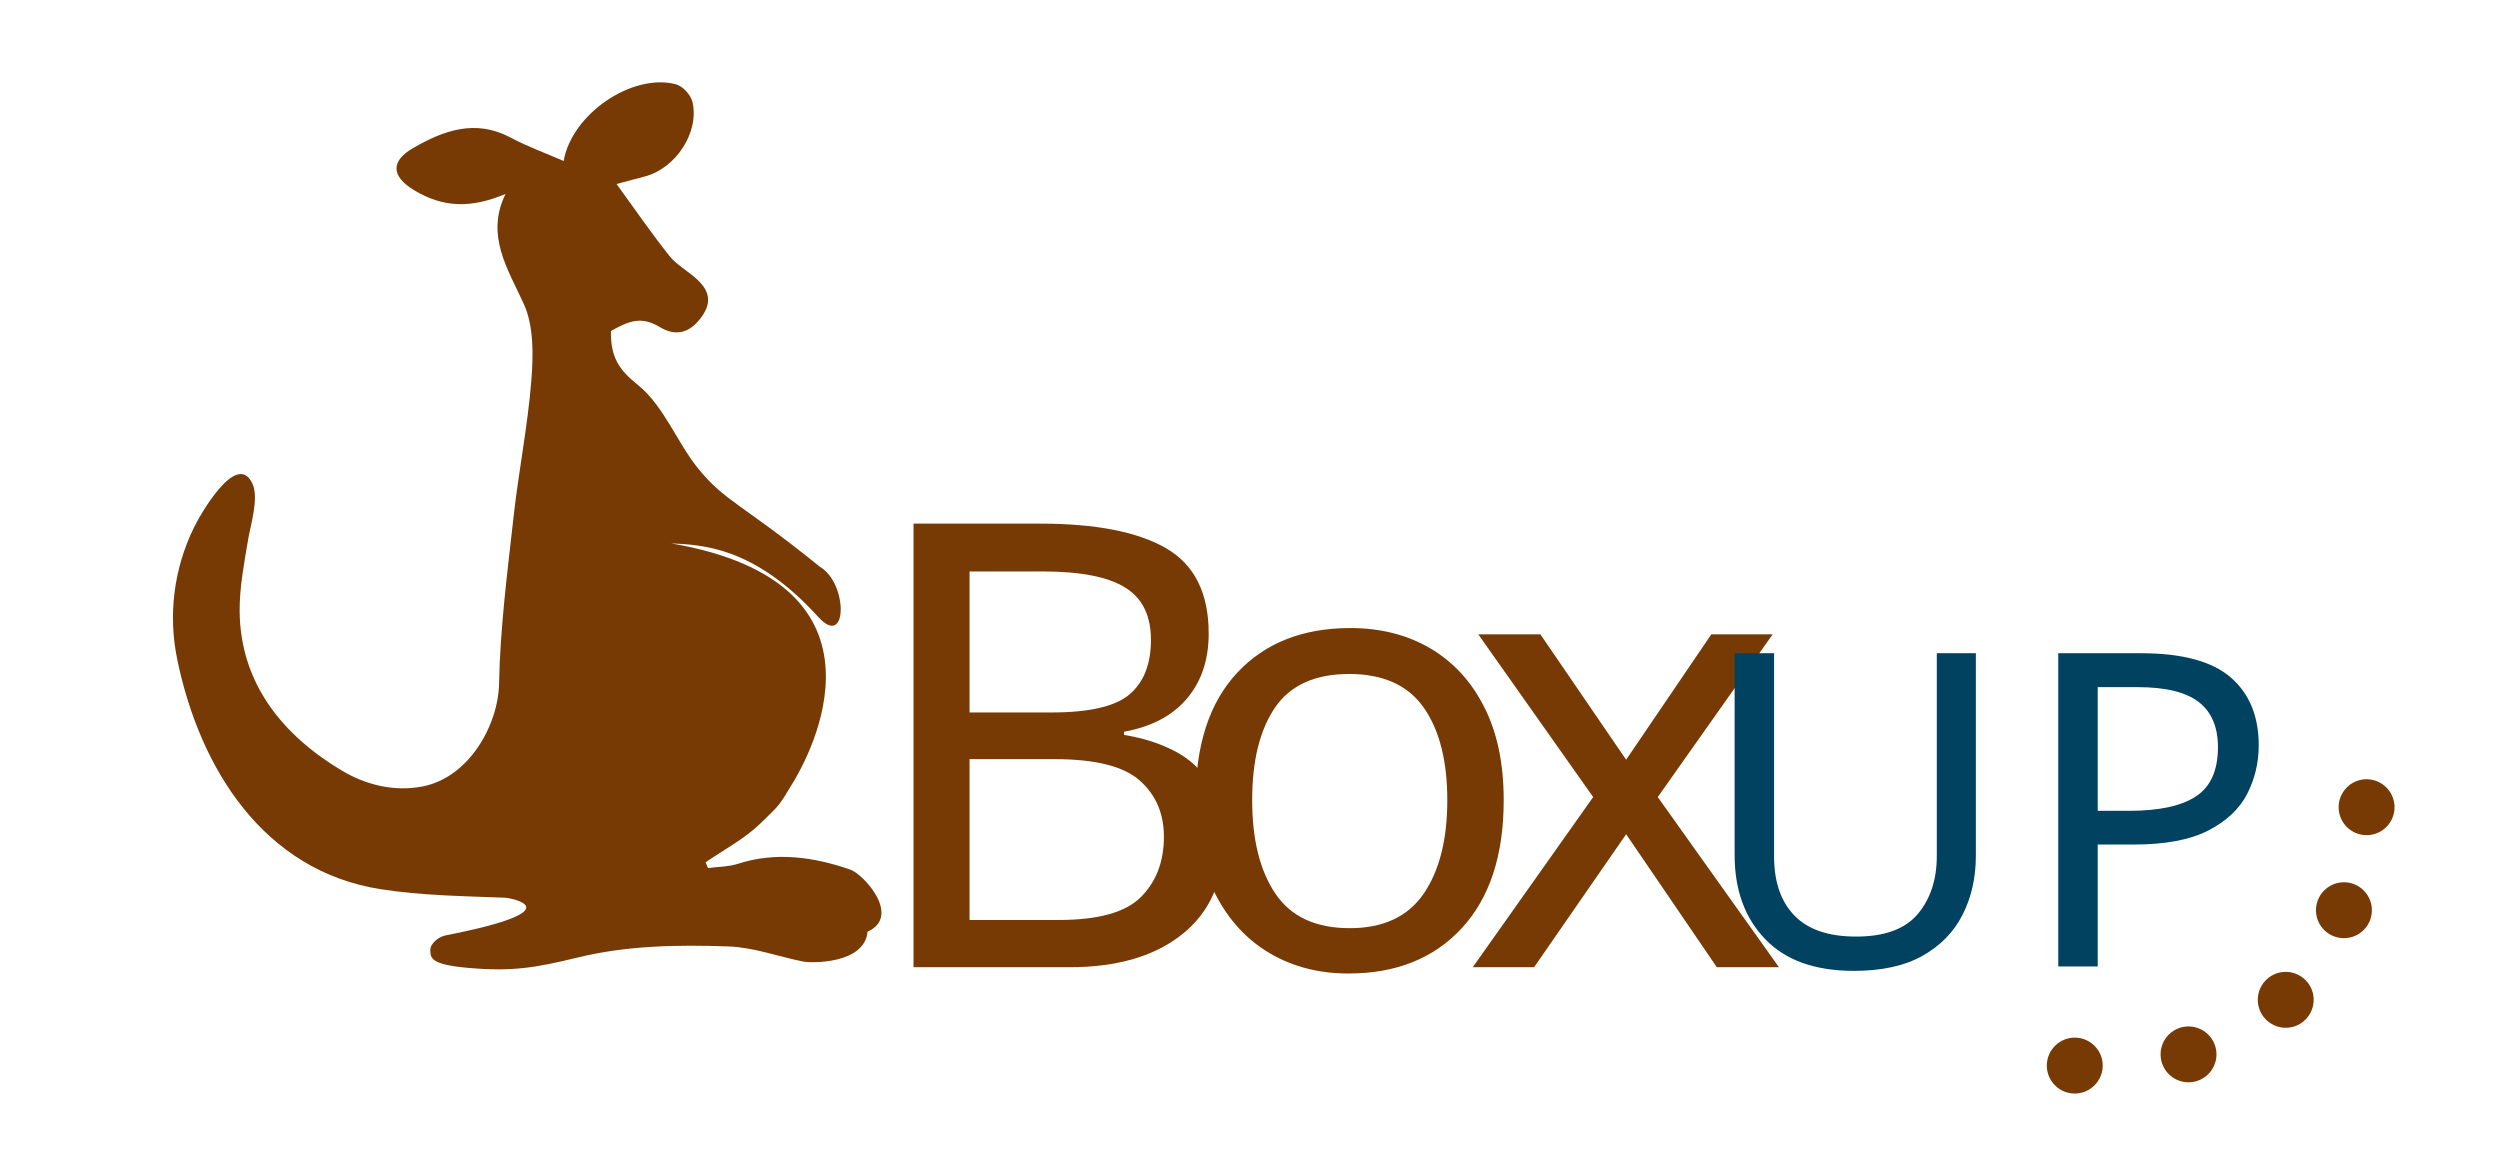
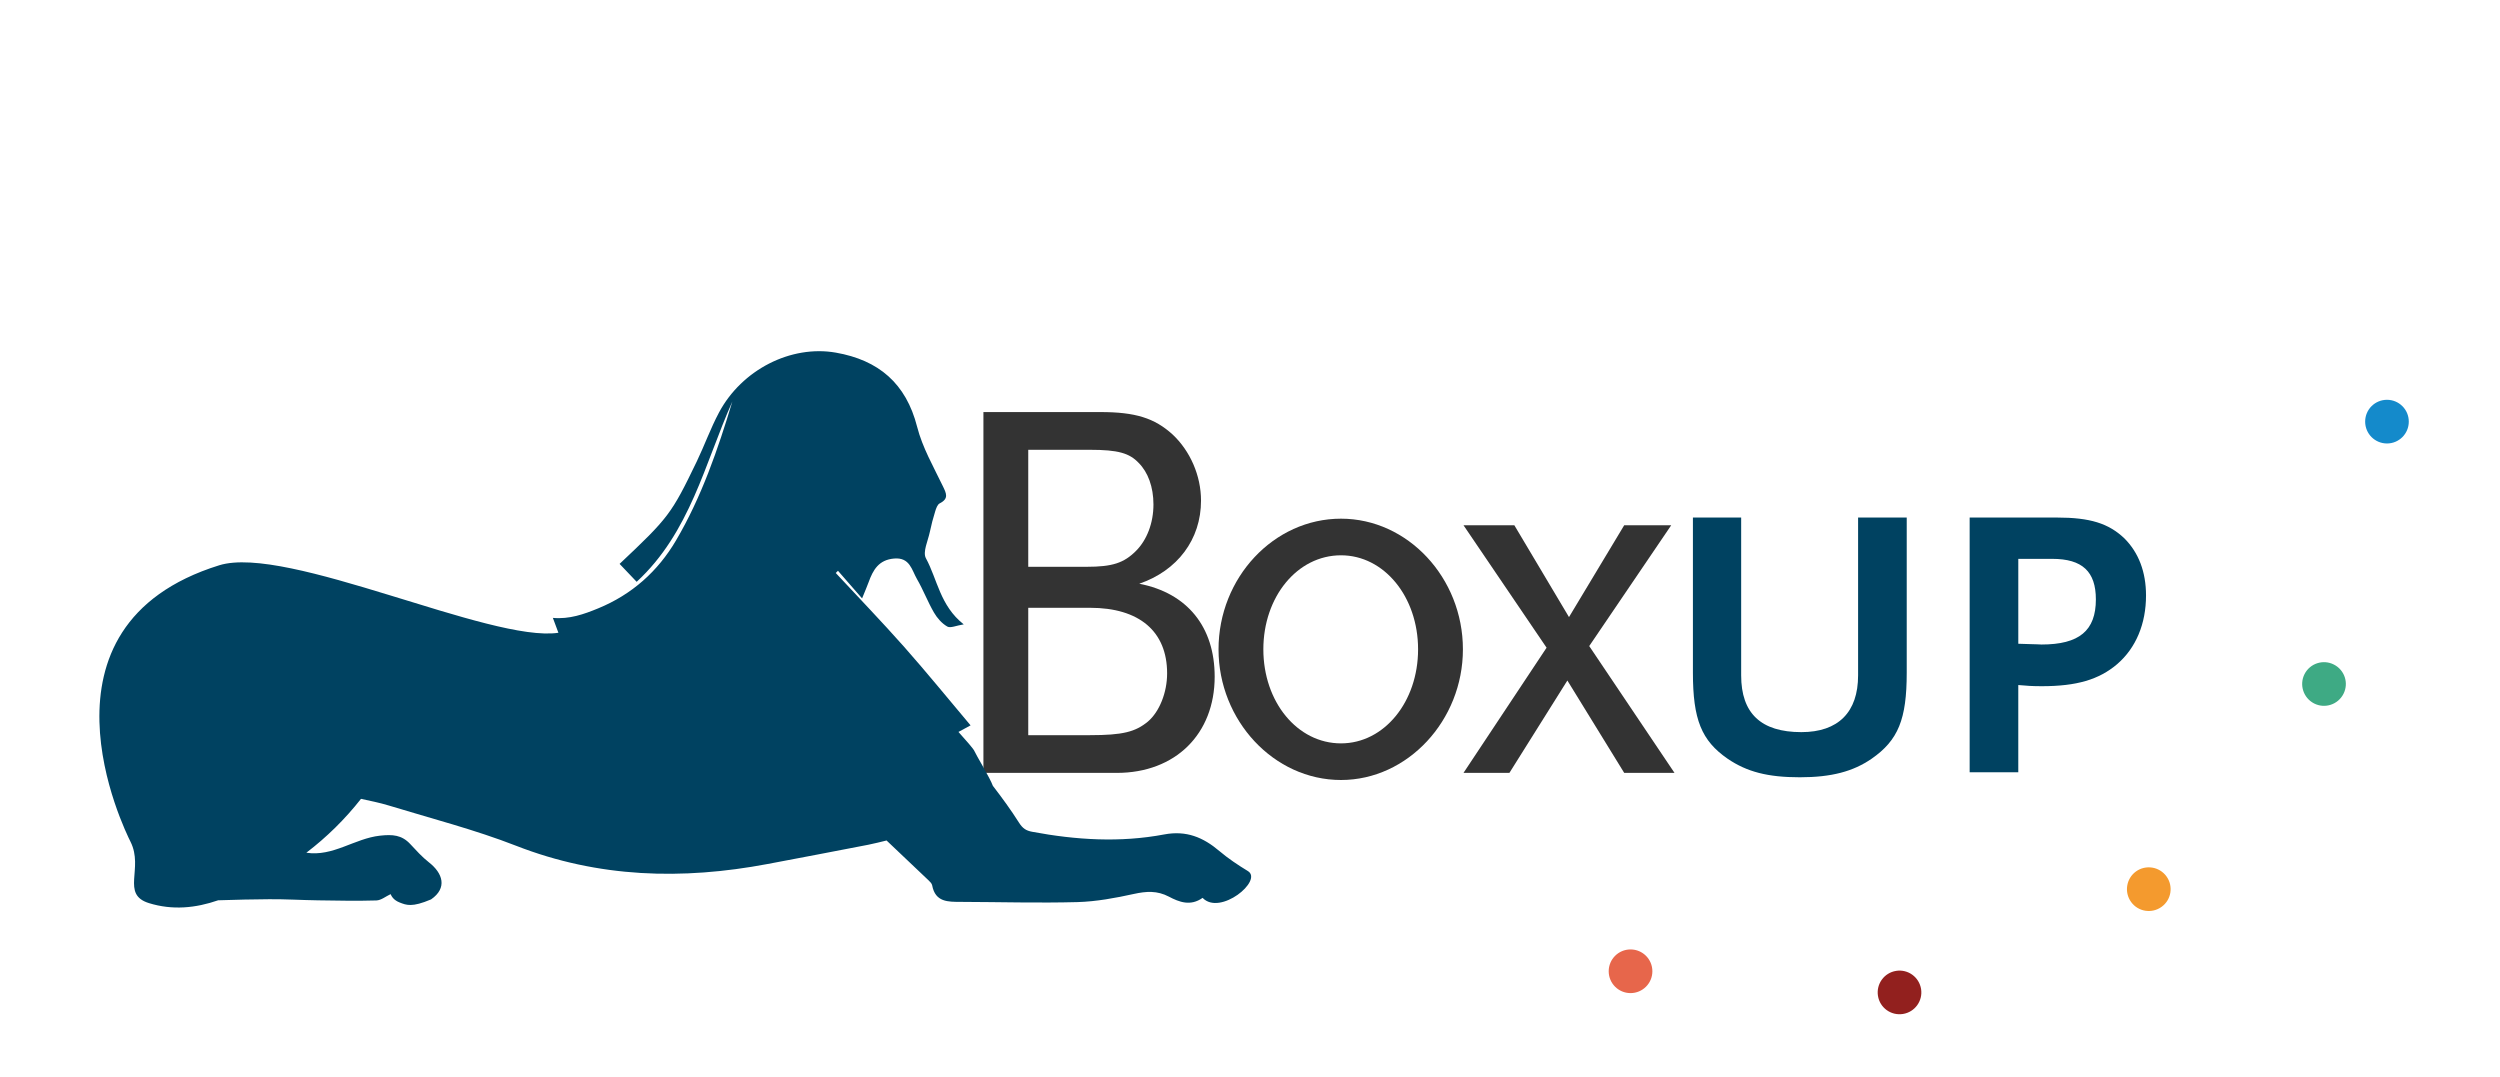
- <svg xmlns="http://www.w3.org/2000/svg" version="1.1" id="Ebene_1" x="0px" y="0px" width="205px" height="96px" viewBox="0 0 205 96" enable-background="new 0 0 205 96" xml:space="preserve">
+ <svg xmlns="http://www.w3.org/2000/svg" version="1.1" id="Ebene_1" x="0px" y="0px" width="223px" height="96px" viewBox="0 0 223 96" enable-background="new 0 0 223 96" xml:space="preserve">
  <g>
-     <path fill="#773A04" d="M36.512,76.707c-0.521,0.105-1.254,0.652-1.229,1.236c0.032,0.603,0.005,1.156,3.159,1.428   c3.554,0.311,5.482-0.014,8.882-0.844c4.156-1.015,8.26-1.059,12.403-0.92c2.049,0.069,4.068,0.824,6.105,1.235   c0.706,0.146,5.056,0.216,5.308-2.442c2.807-1.276-0.323-4.715-1.412-5.092c-2.958-1.021-6.066-1.496-9.209-0.479   c-0.776,0.25-1.639,0.242-2.462,0.352c-0.064-0.156-0.136-0.313-0.198-0.47c1.514-1.049,3.199-1.922,4.497-3.19   c1.676-1.629,1.473-1.377,2.679-3.363c1.257-2.064,9.188-16.313-10.006-19.602c2.327,0.134,6.721,0.134,12.064,6.031   c2.408,2.656,2.468-2.742,0.137-4.113c-6.441-5.211-7.771-5.326-10.008-8.087c-1.669-2.063-2.809-5.124-4.897-6.806   c-1.569-1.255-2.257-2.274-2.23-4.438c1.514-0.851,2.506-1.229,4.012-0.322c1.312,0.788,2.452,0.498,3.406-0.813   c0.987-1.347,0.55-2.326-0.531-3.257c-0.695-0.599-1.543-1.075-2.103-1.78c-1.439-1.814-2.757-3.729-4.321-5.883   c1.147-0.308,1.747-0.466,2.343-0.625c2.518-0.671,4.464-3.618,3.88-6.108c-0.135-0.57-0.797-1.297-1.352-1.443   c-3.572-0.941-8.545,2.422-9.209,6.29c-1.476-0.644-2.969-1.183-4.351-1.921c-2.9-1.539-5.505-0.585-8.014,0.873   c-1.831,1.063-1.772,2.301,0.076,3.427c2.382,1.451,4.687,1.521,7.525,0.32c-1.676,3.405,0.211,6.189,1.498,9.03   c0.82,1.812,0.781,4.159,0.619,6.229c-0.296,3.779-1.054,7.521-1.469,11.298c-0.503,4.517-1.094,9.048-1.18,13.578   c-0.061,3.425-2.474,7.729-6.294,8.458c-2.29,0.438-4.606-0.119-6.584-1.297c-4.844-2.883-8.352-7.153-8.396-13.09   c-0.01-1.977,0.372-3.92,0.695-5.86c0.198-1.199,0.91-3.417,0.349-4.599c-1.28-2.727-4.265,2.527-4.804,3.637   c-1.64,3.369-2.114,7.137-1.354,10.8c1.853,8.964,7.096,17.333,16.687,18.831c3.383,0.527,6.82,0.564,10.231,0.698   C41.717,73.626,47.354,74.577,36.512,76.707z" />
+     <g>
+       <g>
+         <circle fill="#E7664B" cx="145.444" cy="86.637" r="1.948" />
+       </g>
+       <g>
+         <path fill="#92201E" d="M171.361,88.222c-0.171-1.063-1.166-1.789-2.227-1.62c-1.064,0.168-1.789,1.166-1.62,2.23     c0.169,1.061,1.164,1.783,2.229,1.614C170.805,90.278,171.527,89.282,171.361,88.222z" />
+       </g>
+       <g>
+         <path fill="#F49A2E" d="M193.247,78.171c-0.632-0.872-1.851-1.063-2.721-0.435c-0.87,0.635-1.061,1.853-0.43,2.723     c0.63,0.872,1.849,1.062,2.721,0.429C193.688,80.257,193.88,79.041,193.247,78.171z" />
+       </g>
+       <g>
+         <path fill="#3EAA84" d="M208.186,59.28c-0.957-0.491-2.132-0.11-2.621,0.847c-0.488,0.961-0.104,2.131,0.854,2.622     c0.958,0.487,2.128,0.106,2.618-0.855C209.526,60.935,209.145,59.769,208.186,59.28z" />
+       </g>
+       <g>
+         <path fill="#148ACB" d="M212.919,35.662c-1.077,0-1.947,0.869-1.947,1.945c0,1.08,0.87,1.951,1.947,1.951     s1.946-0.871,1.945-1.951C214.865,36.533,213.996,35.662,212.919,35.662z" />
+       </g>
+     </g>
+   </g>
+   <g>
+     <path fill="#004261" d="M166.947,67.681c-1.652,1.136-3.58,1.652-6.402,1.652c-2.857,0-4.717-0.481-6.438-1.652   c-2.341-1.618-3.099-3.511-3.099-7.677V46.166h4.304v14.079c0,3.374,1.755,5.061,5.369,5.061c3.305,0,5.061-1.79,5.061-5.061   V46.166h4.338v13.838C170.08,64.17,169.322,66.028,166.947,67.681z" />
+     <path fill="#004261" d="M188.844,59.247c-1.618,1.377-3.614,1.962-6.713,1.962c-0.86,0-1.342-0.034-2.1-0.104v7.78h-4.338v-22.72   h7.78c2.96,0,4.612,0.517,6.024,1.859c1.273,1.274,1.928,2.995,1.928,5.094C191.426,55.633,190.53,57.801,188.844,59.247z    M183.061,49.85h-3.029v7.573l1.102,0.034c0.482,0,0.792,0.034,0.964,0.034c3.374,0,4.854-1.239,4.854-4.027   C186.95,50.985,185.746,49.85,183.061,49.85z" />
  </g>
  <g>
    <g>
-       <path fill="#773A04" d="M180.477,88.511c1.133-0.562,1.6-1.937,1.034-3.07c-0.563-1.132-1.938-1.597-3.071-1.034    c-1.133,0.561-1.595,1.938-1.033,3.07S179.341,89.073,180.477,88.511z" />
-       <path fill="#773A04" d="M189.265,83.355c0.759-1.02,0.549-2.453-0.467-3.207c-1.017-0.759-2.451-0.547-3.21,0.472    c-0.751,1.016-0.544,2.45,0.476,3.204C187.083,84.581,188.512,84.37,189.265,83.355z" />
-       <path fill="#773A04" d="M194.462,75.023c0.214-1.25-0.63-2.431-1.874-2.647c-1.25-0.21-2.433,0.633-2.646,1.882    c-0.213,1.248,0.63,2.43,1.878,2.64C193.067,77.109,194.252,76.272,194.462,75.023z" />
-       <path fill="#773A04" d="M196.248,65.51c-0.374-1.209-1.664-1.884-2.871-1.51c-1.211,0.383-1.881,1.668-1.505,2.877    c0.379,1.207,1.663,1.878,2.875,1.502C195.957,68,196.624,66.718,196.248,65.51z" />
-       <path fill="#773A04" d="M171.771,85.776c-0.887-0.905-2.336-0.924-3.24-0.038c-0.908,0.888-0.925,2.339-0.038,3.245    c0.885,0.905,2.337,0.92,3.241,0.028C172.64,88.13,172.657,86.683,171.771,85.776z" />
+       <path fill="#333333" d="M99.621,68.942H87.721V36.756h10.437c3.121,0,4.828,0.537,6.437,2c1.561,1.463,2.536,3.658,2.536,5.901    c0,3.462-2.098,6.242-5.511,7.412c4.292,0.83,6.729,3.854,6.729,8.291C108.35,65.479,104.839,68.942,99.621,68.942z     M101.571,41.292c-0.829-0.878-1.853-1.17-4.34-1.17H91.72v10.436h5.218c2.292,0,3.316-0.341,4.389-1.414    c0.976-0.975,1.561-2.487,1.561-4.145C102.888,43.437,102.4,42.121,101.571,41.292z M97.231,54.215H91.72v11.362h5.511    c2.926,0,4.048-0.292,5.169-1.219c1.023-0.878,1.707-2.585,1.707-4.292C104.107,56.312,101.62,54.215,97.231,54.215z" />
+       <path fill="#333333" d="M119.617,69.576c-5.998,0-10.924-5.315-10.924-11.655c0-6.388,4.926-11.655,10.924-11.655    c5.949,0,10.875,5.268,10.875,11.655C130.492,64.261,125.566,69.576,119.617,69.576z M119.617,49.533    c-3.901,0-6.926,3.706-6.926,8.388s3.024,8.388,6.926,8.388c3.853,0,6.876-3.706,6.876-8.388S123.47,49.533,119.617,49.533z" />
+       <path fill="#333333" d="M144.88,68.942l-5.071-8.241l-5.17,8.241h-4.096l7.412-11.168l-7.412-10.923h4.535l4.876,8.193    l4.926-8.193h4.194l-7.315,10.778l7.607,11.313H144.88z" />
    </g>
  </g>
-   <text transform="matrix(1 0 0 1 69.9717 79.3125)">
-     <tspan x="0" y="0" fill="#773A04" font-family="'ScalaSansOT-Regular'" font-size="50.944" letter-spacing="-4">B</tspan>
-     <tspan x="25.268" y="0" fill="#773A04" font-family="'ScalaSansOT-Regular'" font-size="50.944" letter-spacing="-2">o</tspan>
-     <tspan x="49.873" y="0" fill="#773A04" font-family="'ScalaSansOT-Regular'" font-size="50.944">x</tspan>
-   </text>
-   <text transform="matrix(1 0 0 1 139.0049 79.252)" fill="#014260" font-family="'ScalaSansOT-Bold'" font-size="35.961">UP</text>
+   <path fill-rule="evenodd" clip-rule="evenodd" fill="#004261" d="M111.312,77.699c-0.886-0.538-1.759-1.122-2.549-1.791  c-1.439-1.22-2.944-1.848-4.915-1.476c-3.928,0.743-7.868,0.497-11.784-0.238c-0.528-0.1-0.835-0.286-1.174-0.82  c-0.715-1.132-1.509-2.215-2.327-3.278c-0.228-0.659-1.566-2.875-1.62-3.05c-0.071-0.23-0.815-1.04-1.449-1.758  c0.327-0.178,0.553-0.299,1.081-0.585c-2.025-2.403-3.921-4.738-5.913-6.989c-1.987-2.245-4.071-4.405-6.112-6.603  c0.065-0.066,0.131-0.132,0.197-0.198c0.683,0.781,1.365,1.563,2.151,2.464c0.277-0.683,0.441-1.055,0.58-1.438  c0.396-1.099,0.9-2.001,2.278-2.118c1.411-0.12,1.572,1.028,2.039,1.833c0.56,0.964,0.955,2.021,1.514,2.985  c0.284,0.491,0.708,0.973,1.189,1.249c0.282,0.162,0.801-0.089,1.466-0.194c-2.12-1.673-2.344-4.012-3.372-5.897  c-0.304-0.56,0.189-1.568,0.353-2.364c0.127-0.616,0.29-1.228,0.477-1.828c0.079-0.258,0.198-0.603,0.4-0.705  c0.834-0.42,0.593-0.888,0.275-1.545c-0.833-1.73-1.82-3.445-2.288-5.282c-0.991-3.884-3.444-5.951-7.252-6.618  c-4.01-0.701-8.388,1.522-10.425,5.347c-0.75,1.408-1.29,2.925-1.982,4.364c-2.261,4.695-2.518,5.018-6.882,9.133  c0.477,0.5,0.955,1.002,1.522,1.599c4.772-4.401,6.068-10.553,8.536-16.083c-1.295,4.282-2.747,8.517-5.023,12.388  c-1.62,2.757-3.933,4.827-6.953,6.066c-1.268,0.521-2.559,0.981-4.034,0.847c0.059,0.135,0.351,0.946,0.494,1.327  c-6.027,0.911-24.223-7.896-30.255-6.02c-17.409,5.415-8.446,23.596-7.91,24.667c1.19,2.381-0.883,4.682,1.641,5.468  c2.101,0.653,4.171,0.442,6.174-0.252c1.498-0.057,3.298-0.084,4.556-0.096c1.447-0.011,2.894,0.079,4.342,0.1  c1.737,0.025,3.478,0.064,5.213,0.01c0.426-0.013,0.841-0.362,1.271-0.563c0.081,0.18,0.254,0.532,0.819,0.75  c0.584,0.225,1.079,0.448,2.788-0.28c1.482-1.023,1.049-2.341-0.195-3.311c-0.608-0.476-1.133-1.063-1.665-1.632  c-0.759-0.812-1.57-0.865-2.696-0.742c-2.259,0.247-4.199,1.892-6.568,1.52c1.808-1.377,3.439-2.975,4.877-4.806  c0.805,0.179,1.648,0.342,2.466,0.592c3.803,1.164,7.678,2.154,11.374,3.596c7.348,2.866,14.813,3.06,22.432,1.624  c2.996-0.563,5.988-1.138,8.98-1.717c0.572-0.11,1.137-0.265,1.627-0.38c1.264,1.196,2.506,2.37,3.742,3.551  c0.132,0.128,0.295,0.282,0.325,0.445c0.278,1.52,1.429,1.478,2.575,1.481c3.462,0.011,6.927,0.113,10.386,0.019  c1.687-0.048,3.384-0.364,5.039-0.729c1.106-0.242,2.076-0.306,3.118,0.243c0.914,0.482,1.926,0.877,3.005,0.108  C108.829,81.72,112.688,78.537,111.312,77.699z" />
</svg>
